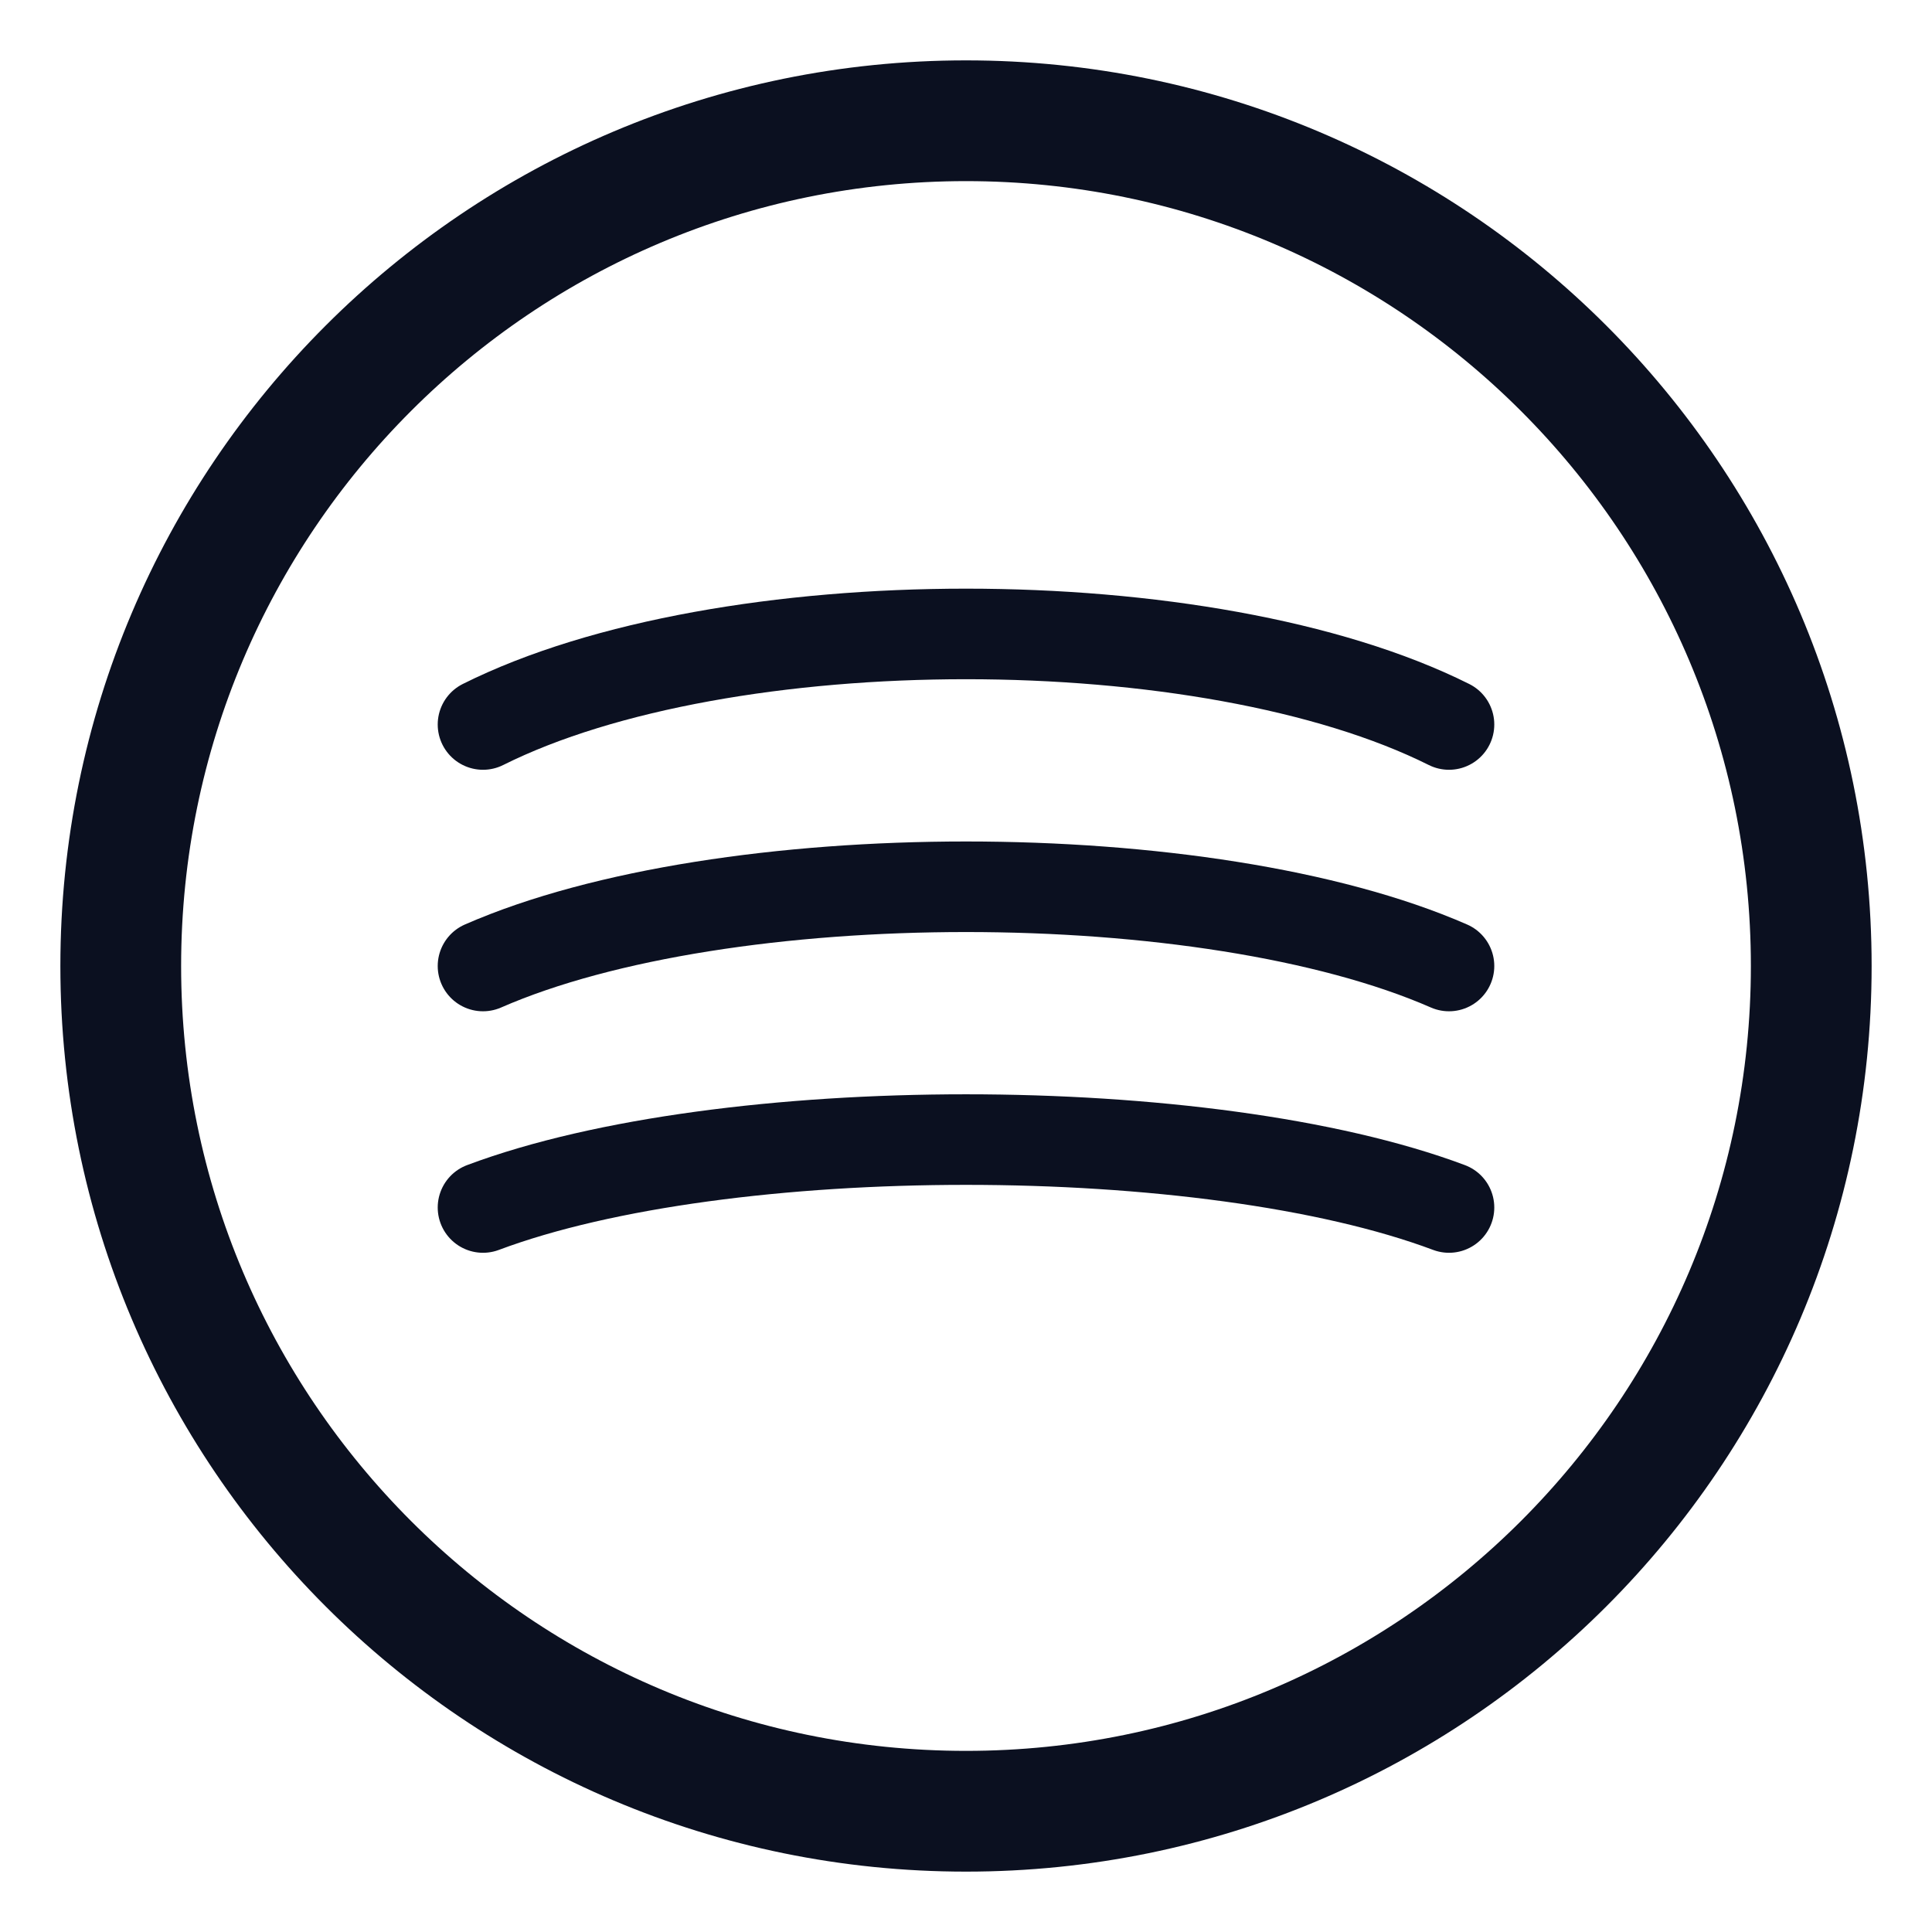
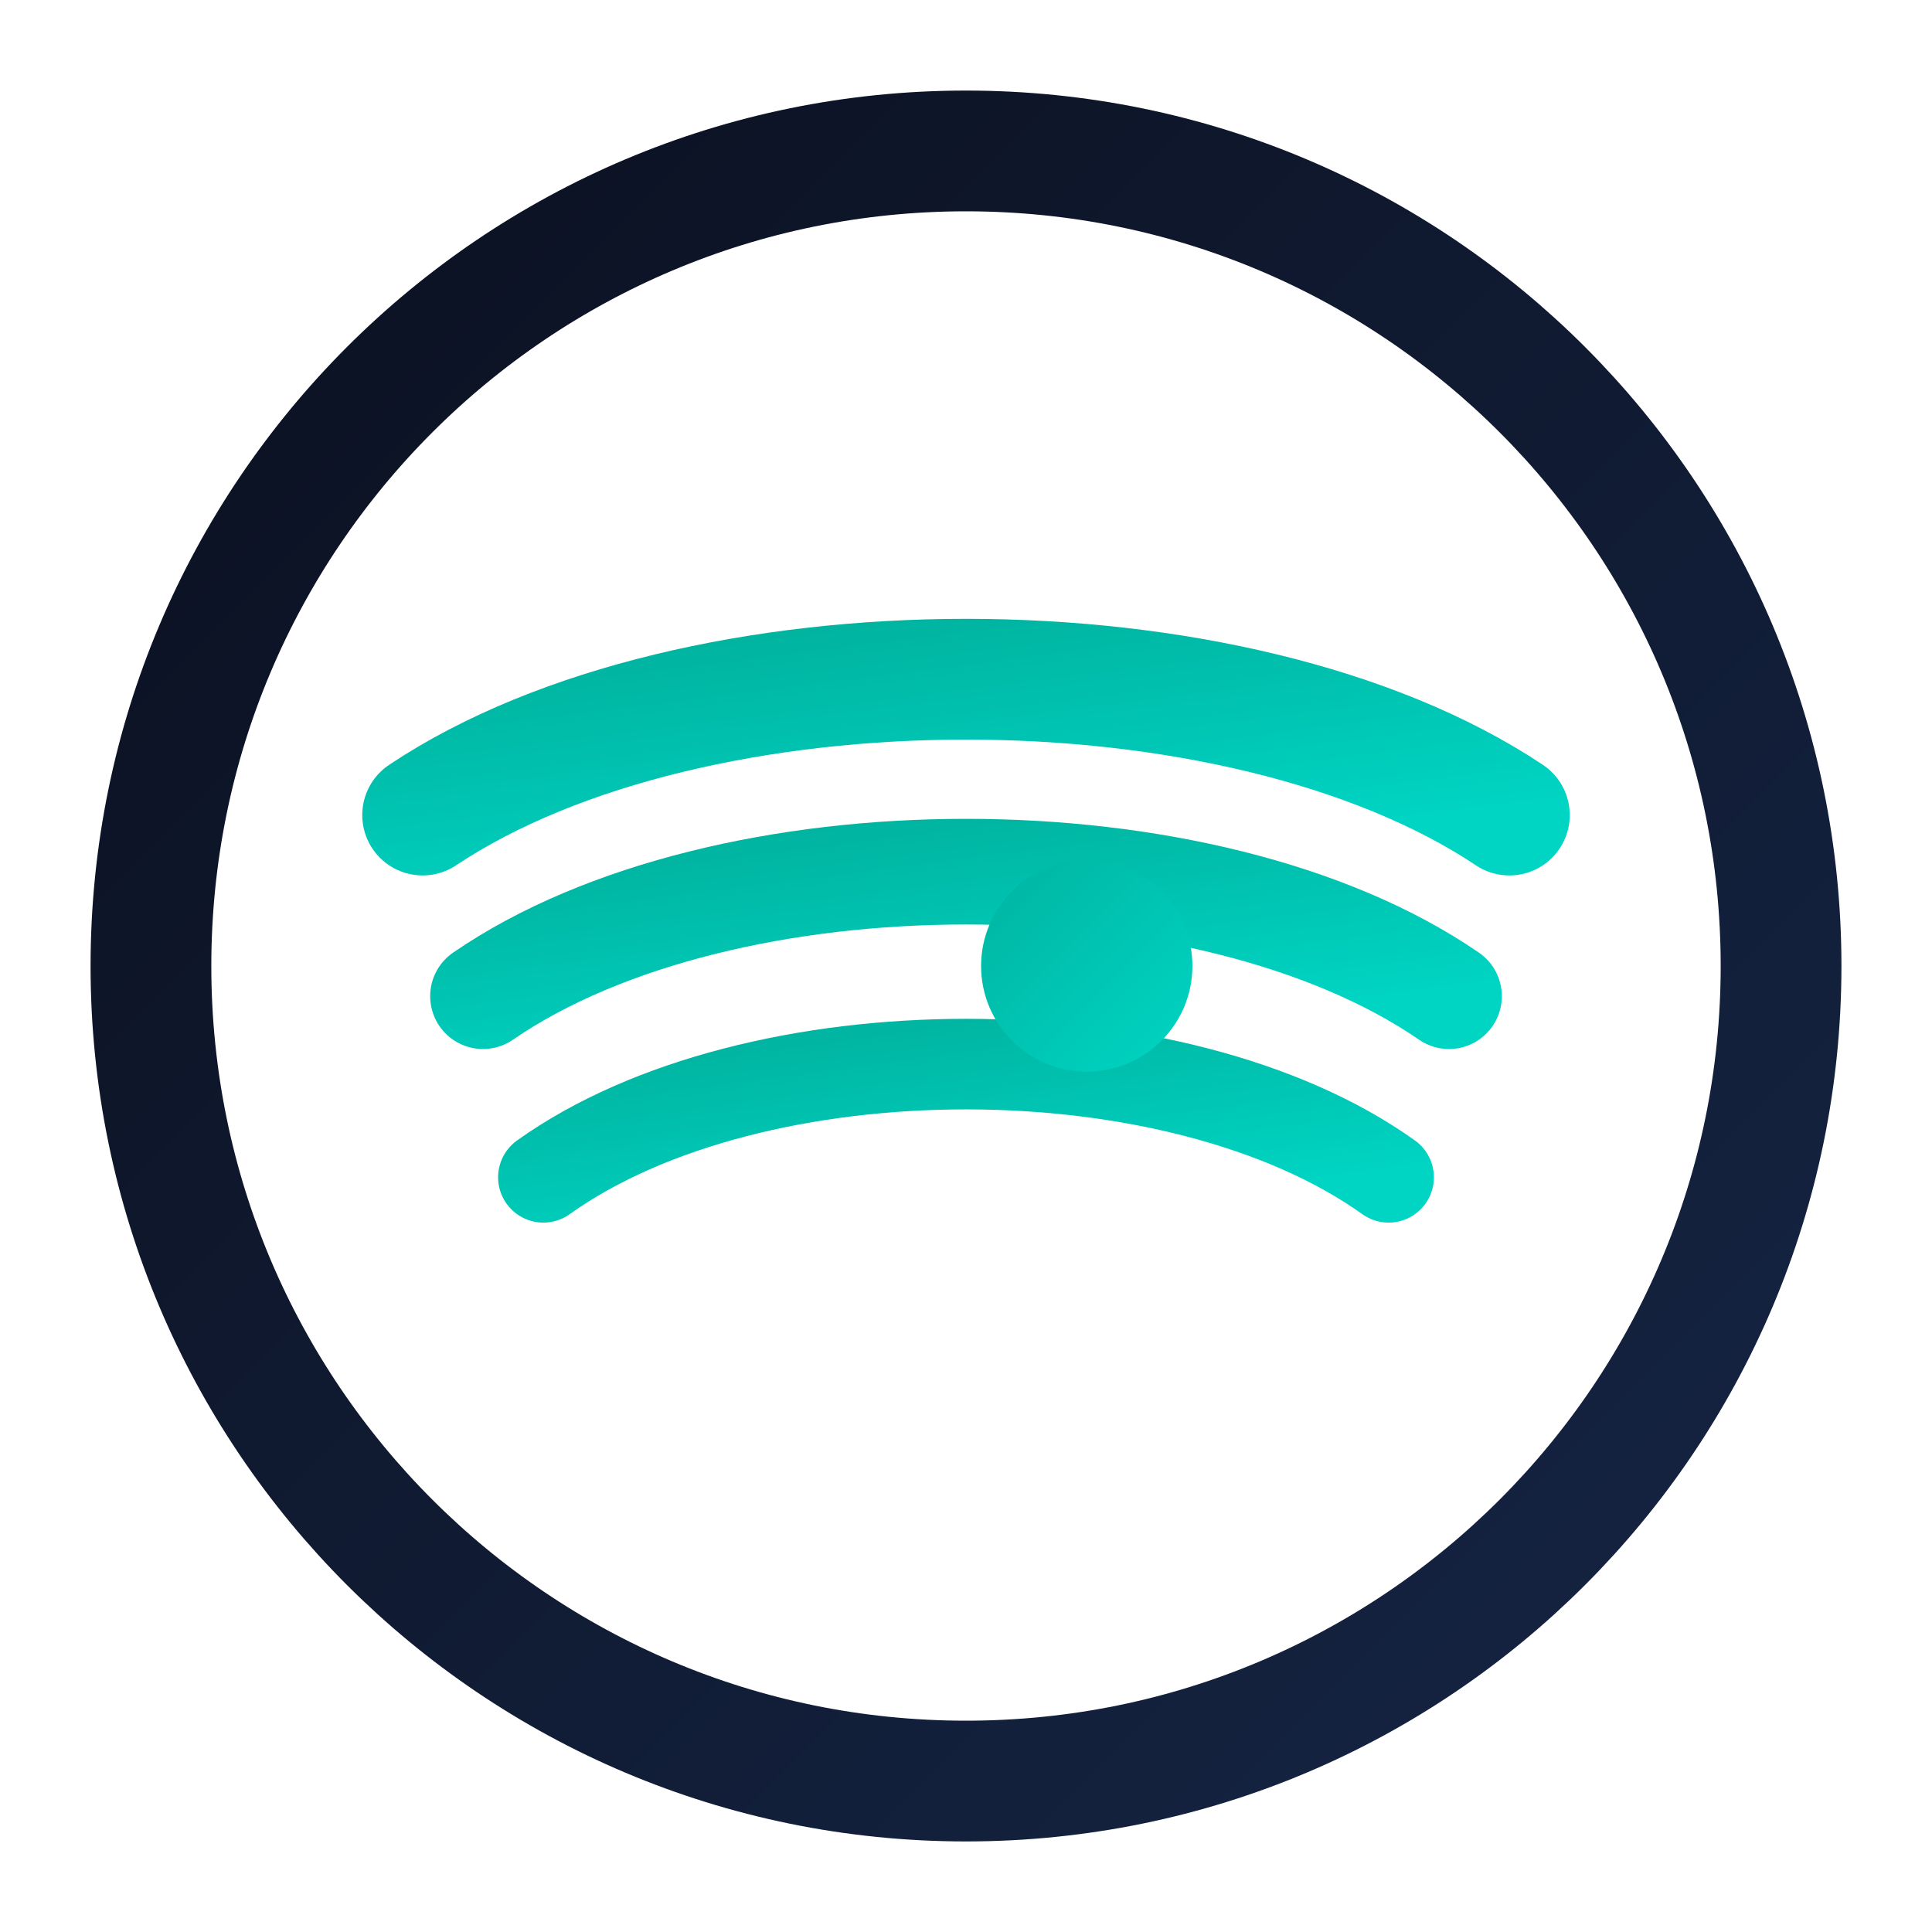
- <svg xmlns="http://www.w3.org/2000/svg" viewBox="0 0 64 64" fill="none">
-   <circle cx="32" cy="32" r="28" stroke="#0B1020" stroke-width="4" />
-   <path d="M16 24c8-4 24-4 32 0M16 32c8-3.5 24-3.5 32 0M16 40c8-3 24-3 32 0" stroke="#0B1020" stroke-width="3" stroke-linecap="round" />
+ <svg xmlns="http://www.w3.org/2000/svg" viewBox="0 0 128 128" role="img" aria-label="IntusAI icon">
+   <defs>
+     <linearGradient id="ring" x1="0%" y1="0%" x2="100%" y2="100%">
+       <stop offset="0%" stop-color="#0B1020" />
+       <stop offset="100%" stop-color="#152544" />
+     </linearGradient>
+     <linearGradient id="accent" x1="0%" y1="0%" x2="100%" y2="100%">
+       <stop offset="0%" stop-color="#00B4A0" />
+       <stop offset="100%" stop-color="#00D5C4" />
+     </linearGradient>
+   </defs>
+   <circle cx="64" cy="64" r="54" fill="none" stroke="url(#ring)" stroke-width="8" />
+   <path d="M28 54c18-12 54-12 72 0" fill="none" stroke="url(#accent)" stroke-width="8" stroke-linecap="round" />
+   <path d="M32 66c16-11 48-11 64 0" fill="none" stroke="url(#accent)" stroke-width="7" stroke-linecap="round" />
+   <path d="M36 78c14-10 42-10 56 0" fill="none" stroke="url(#accent)" stroke-width="6" stroke-linecap="round" />
+   <circle cx="72" cy="64" r="7" fill="url(#accent)" />
</svg>
